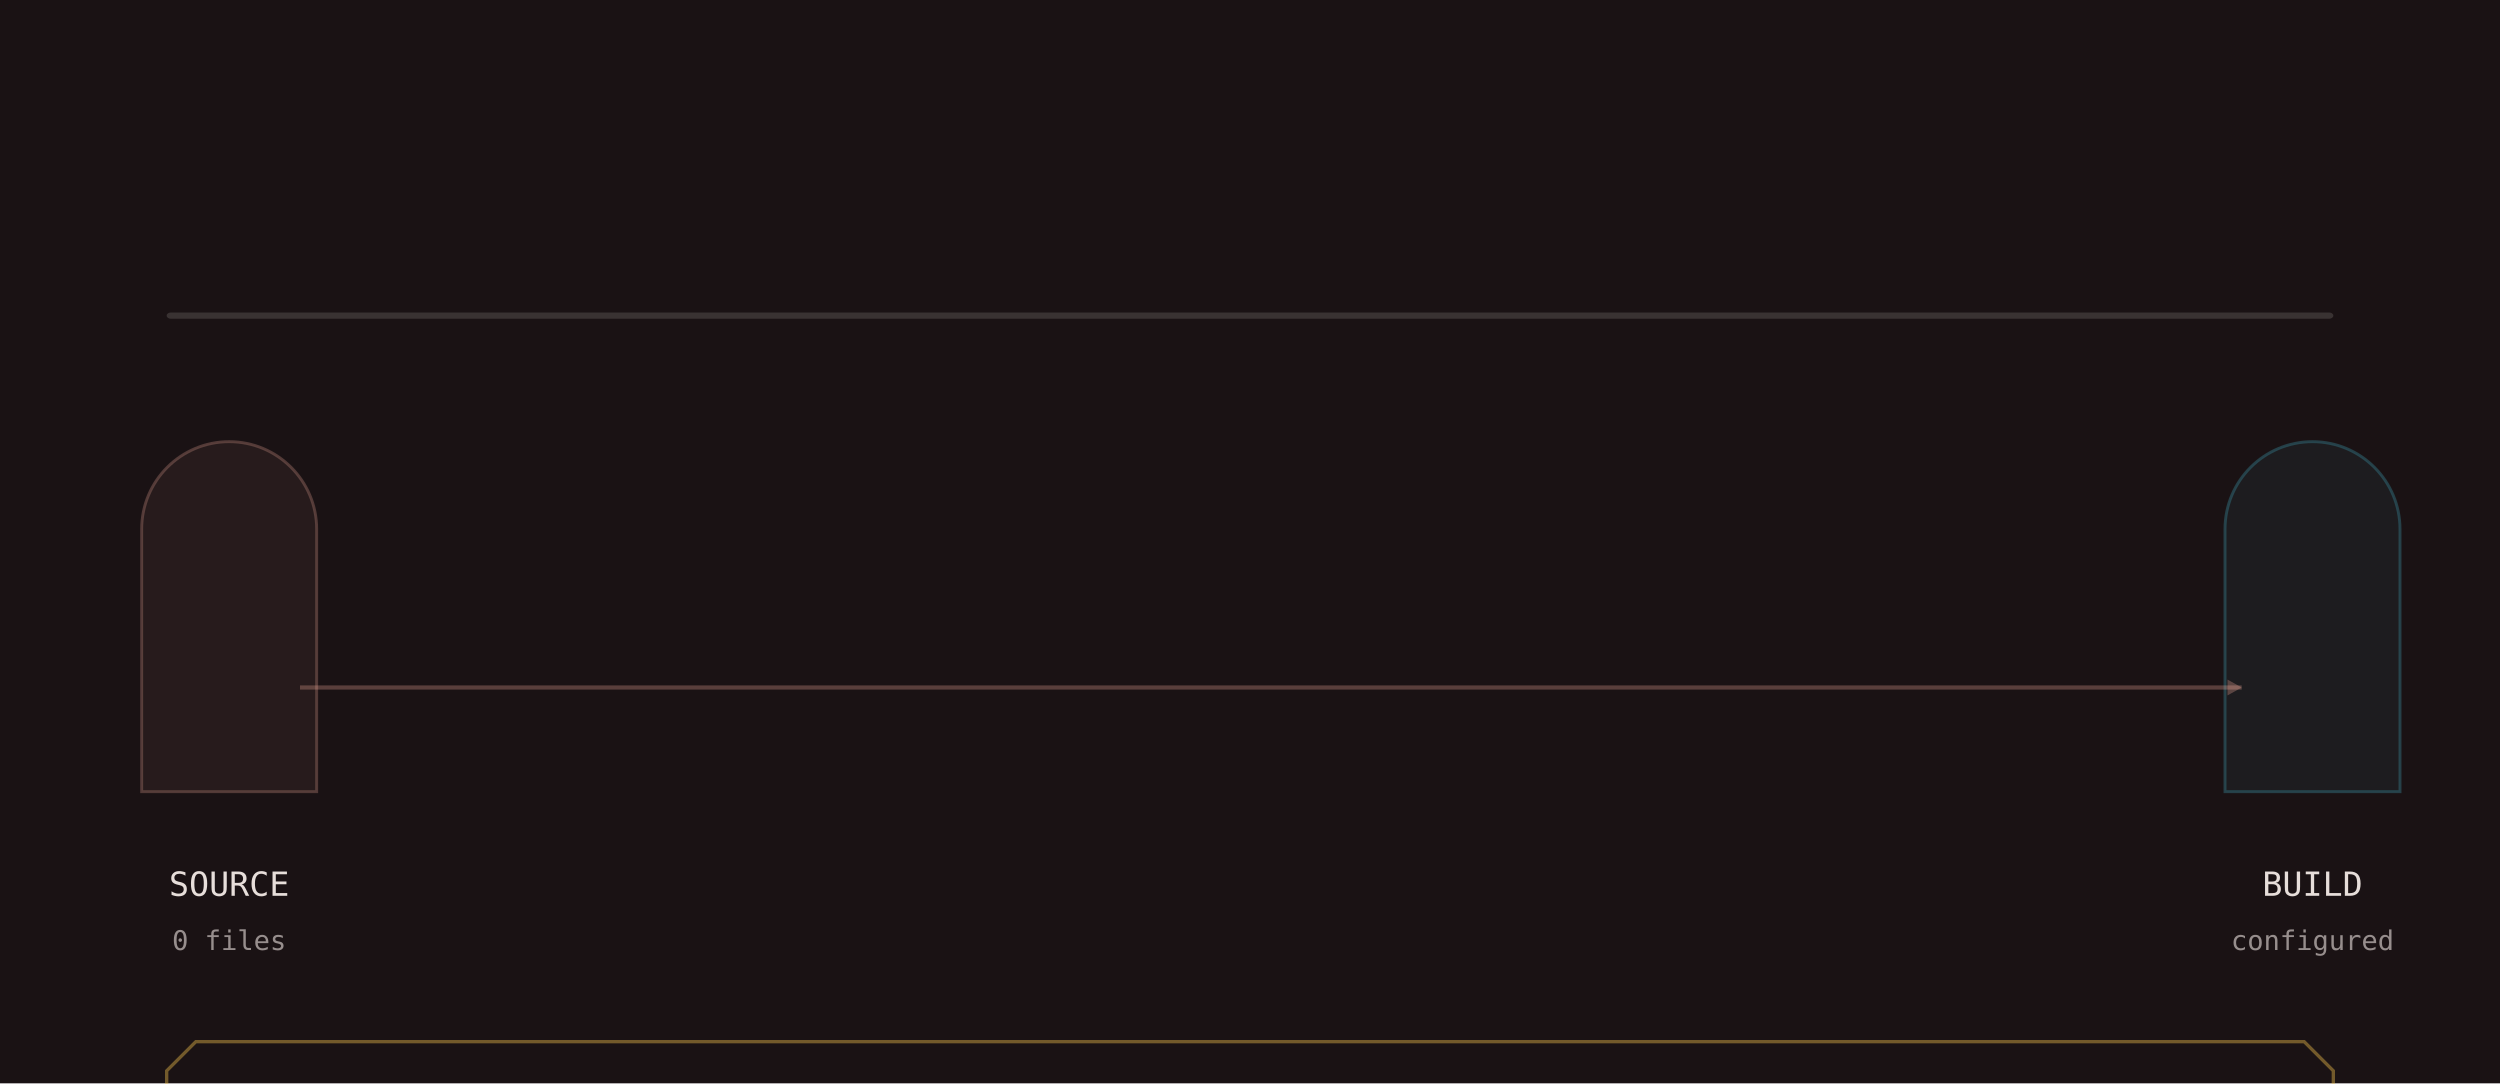
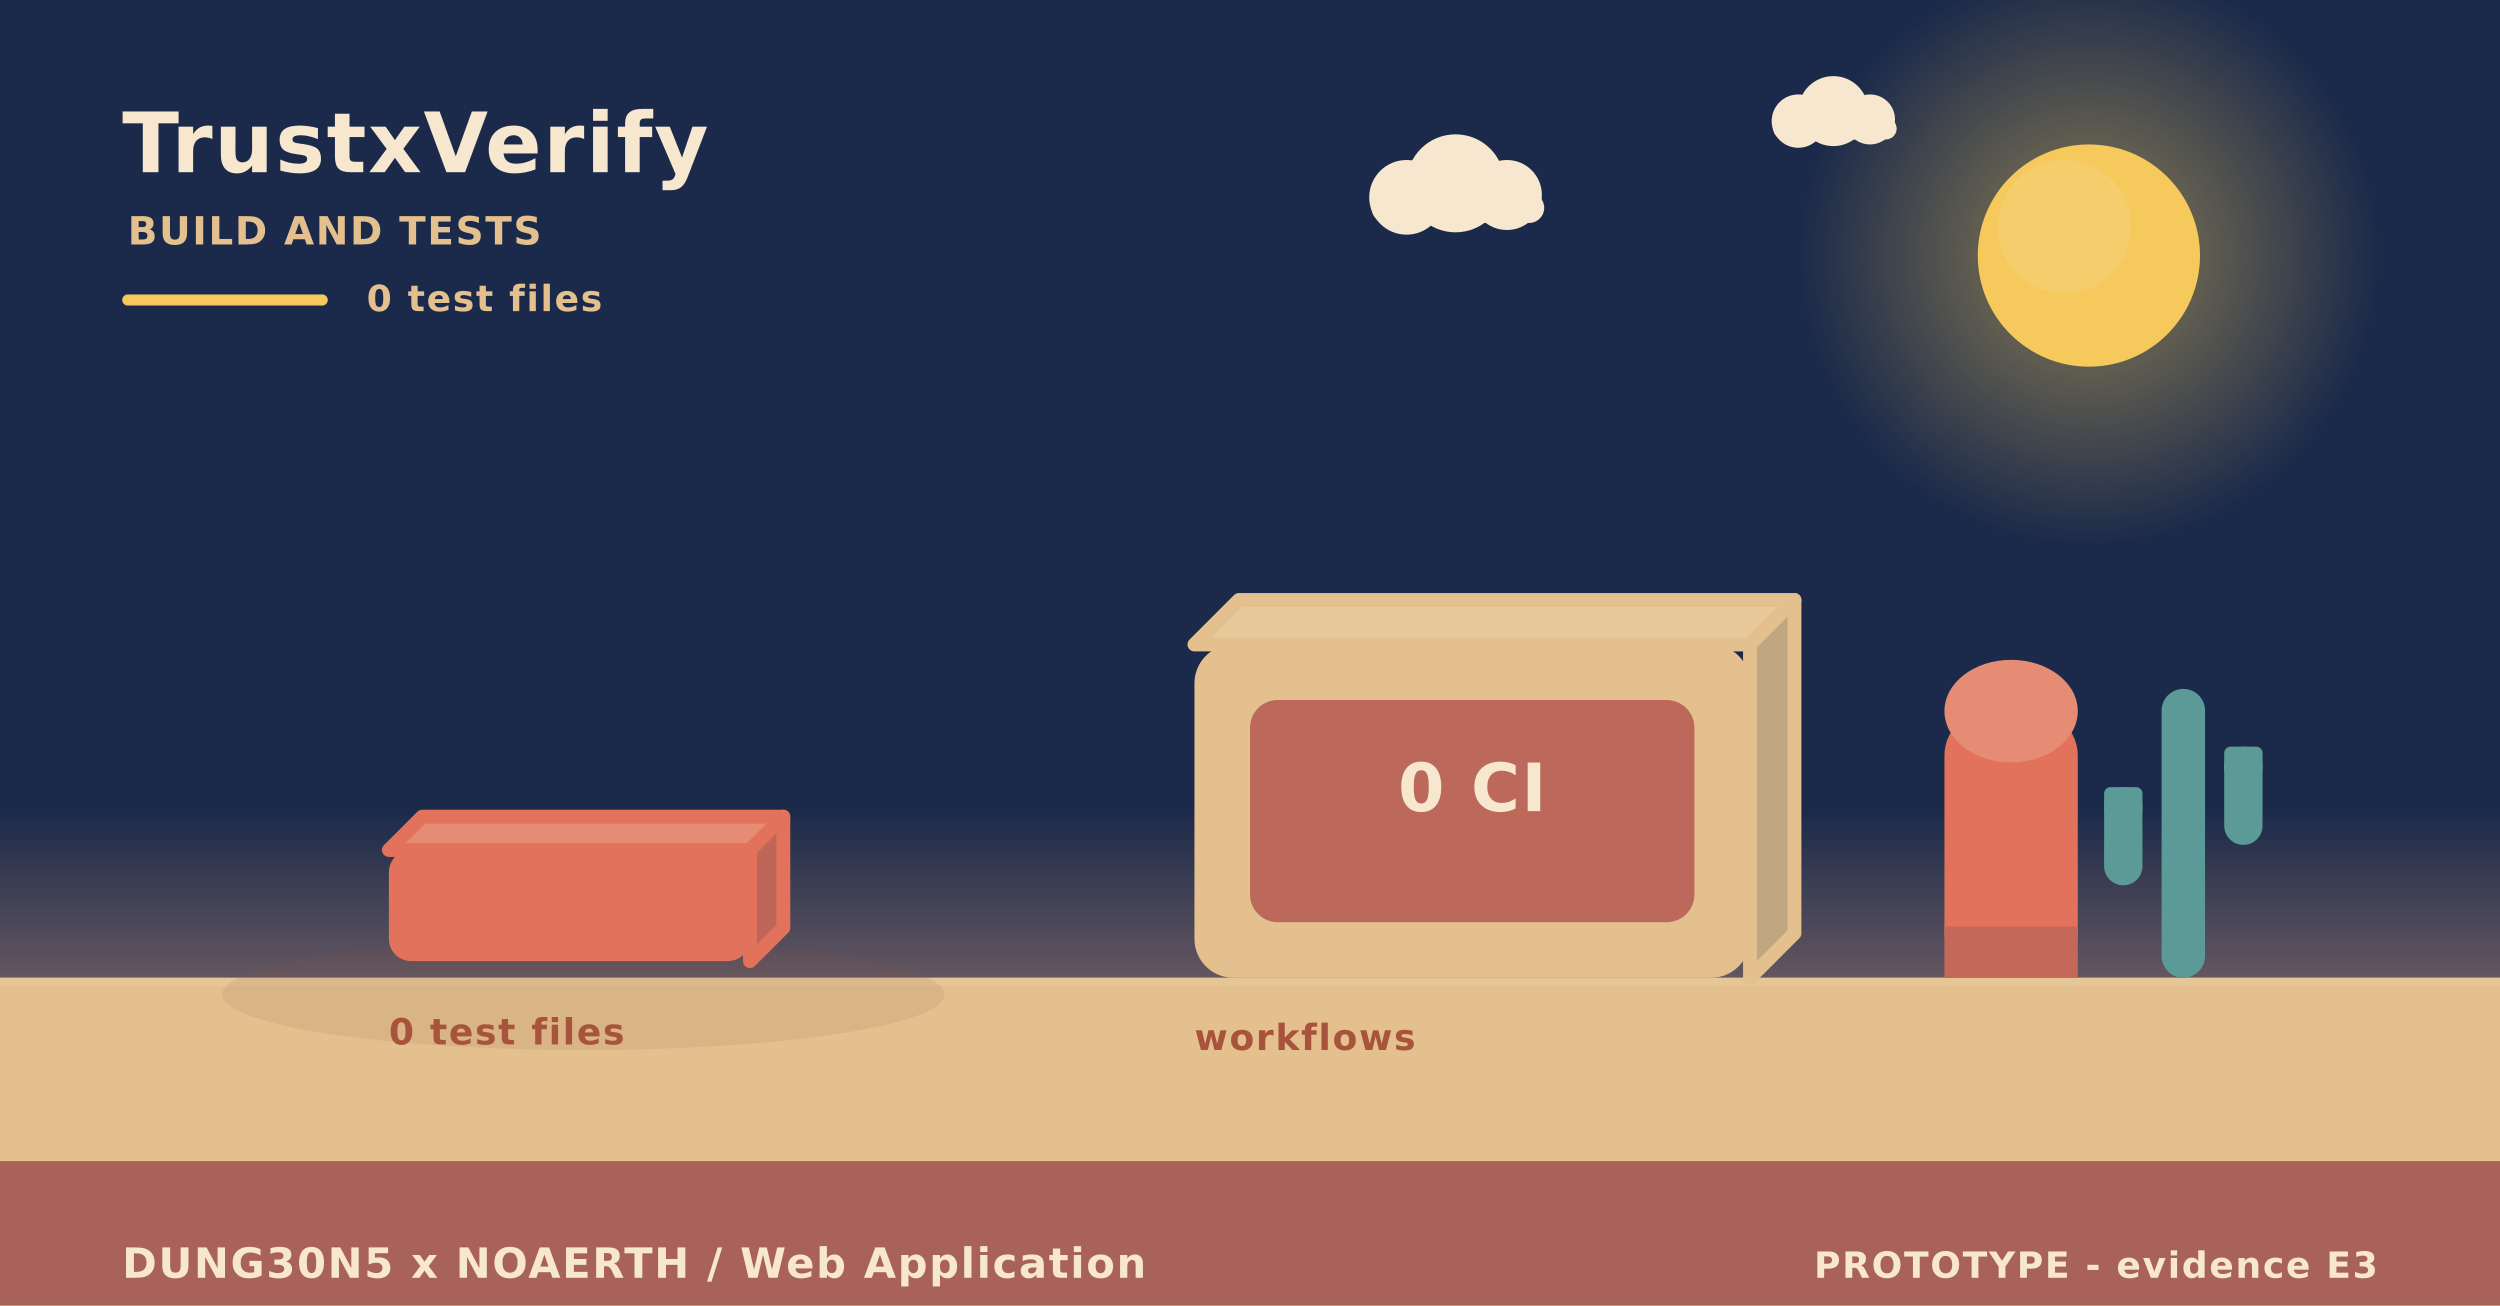
- <svg xmlns="http://www.w3.org/2000/svg" viewBox="0 0 1200 520" width="1200" height="520" role="img" aria-label="TrustxVerify build evidence">
-   <rect width="1200" height="520" fill="#1a1214" />
-   <defs>
-     <linearGradient id="gb" x1="0" y1="0" x2="1" y2="1">
-       <stop offset="0%" stop-color="#ffb4a2" />
-       <stop offset="100%" stop-color="#48cae4" />
-     </linearGradient>
-   </defs>
-   <rect x="80.00" y="150.00" width="1040.00" height="3.00" rx="2.00" fill="rgba(253,244,240,0.140)" opacity="1.00" />
-   <path d="M68.00,380.00 L68.00,254.00 A42.00,42.00 0 0 1 152.00,254.00 L152.00,380.00 Z" fill="rgba(255,180,162,0.100)" opacity="0.55" stroke="rgba(255,180,162,0.450)" stroke-width="1.4" />
-   <polygon points="-192.26,189.00 -136.83,221.00 -136.83,157.00 -192.26,125.00" fill="#90732e" opacity="0.95" />
-   <polygon points="-247.68,221.00 -192.26,253.00 -192.26,189.00 -247.68,157.00" fill="#389eb2" opacity="0.95" />
-   <polygon points="-192.26,125.00 -136.83,157.00 -192.26,189.00 -247.68,157.00" fill="#ffb4a2" opacity="0.95" />
-   <text x="110" y="430" font-family="ui-monospace,Menlo,monospace" font-size="16" fill="rgba(253,244,240,0.900)" text-anchor="middle">SOURCE</text>
-   <text x="110" y="456" font-family="ui-monospace,Menlo,monospace" font-size="13" fill="rgba(253,244,240,0.550)" text-anchor="middle">0 files</text>
-   <path d="M1068.00,380.00 L1068.00,254.00 A42.00,42.00 0 0 1 1152.00,254.00 L1152.00,380.00 Z" fill="rgba(72,202,228,0.100)" opacity="0.55" stroke="rgba(72,202,228,0.450)" stroke-width="1.4" />
-   <polygon points="673.77,689.00 729.19,721.00 729.19,657.00 673.77,625.00" fill="#90732e" opacity="0.95" />
-   <polygon points="618.34,721.00 673.77,753.00 673.77,689.00 618.34,657.00" fill="#389eb2" opacity="0.95" />
-   <polygon points="673.77,625.00 729.19,657.00 673.77,689.00 618.34,657.00" fill="#48cae4" opacity="0.95" />
-   <text x="1110" y="430" font-family="ui-monospace,Menlo,monospace" font-size="16" fill="rgba(253,244,240,0.900)" text-anchor="middle">BUILD</text>
-   <text x="1110" y="456" font-family="ui-monospace,Menlo,monospace" font-size="13" fill="rgba(253,244,240,0.550)" text-anchor="middle">configured</text>
-   <line x1="144.00" y1="330.00" x2="1076.00" y2="330.00" stroke="rgba(255,180,162,0.500)" stroke-width="2.00" opacity="0.55" />
-   <polygon points="1076.00,330.00 1069.20,326.20 1069.20,333.80" fill="rgba(255,180,162,0.500)" opacity="0.55" />
-   <path d="M94.00,500.00 H1106.00 L1120.00,514.00 V546.00 L1106.00,560.00 H94.00 L80.00,546.00 V514.00 Z" fill="none" stroke="rgba(249,199,79,0.500)" stroke-width="1.60" opacity="0.80" />
-   <text x="600" y="536" font-family="ui-monospace,Menlo,monospace" font-size="16" fill="rgba(249,199,79,0.950)" text-anchor="middle">no test suite present in this repository — shown as measured, not implied</text>
+ <svg xmlns="http://www.w3.org/2000/svg" width="900" height="470" viewBox="0 0 900 470" role="img" aria-label="TrustxVerify - how it is verified">
+   <linearGradient id="skyb" x1="0" y1="0" x2="0" y2="1">
+     <stop offset="0" stop-color="#1b2a4a" />
+     <stop offset="0.62" stop-color="#1b2a4a" />
+     <stop offset="1" stop-color="#f3ad8a" />
+   </linearGradient>
+   <rect width="900" height="470" fill="url(#skyb)" />
+   <radialGradient id="sunb">
+     <stop offset="0.35" stop-color="#f5c95c" stop-opacity="0.34" />
+     <stop offset="1" stop-color="#f5c95c" stop-opacity="0" />
+   </radialGradient>
+   <circle cx="752" cy="92" r="104" fill="url(#sunb)" />
+   <circle cx="752" cy="92" r="40" fill="#f5c95c" />
+   <circle cx="743.2" cy="81.6" r="24" fill="#f5d27e" opacity="0.5" />
+   <g>
+     <circle cx="524" cy="66" r="17.64" fill="#f6e7ce" />
+     <circle cx="506.36" cy="71.04" r="13.44" fill="#f6e7ce" />
+     <circle cx="542.48" cy="70.2" r="12.6" fill="#f6e7ce" />
+     <rect x="493.76" y="69.36" width="62.16" height="10.92" rx="5.46" fill="#f6e7ce" />
+   </g>
+   <g>
+     <circle cx="660" cy="40" r="12.6" fill="#f6e7ce" />
+     <circle cx="647.4" cy="43.6" r="9.6" fill="#f6e7ce" />
+     <circle cx="673.2" cy="43" r="9" fill="#f6e7ce" />
+     <rect x="638.4" y="42.4" width="44.4" height="7.8" rx="3.9" fill="#f6e7ce" />
+   </g>
+   <rect x="0" y="352" width="900" height="118" fill="#e3c08d" />
+   <rect x="0" y="352" width="900" height="3" fill="#e6c596" />
+   <text x="44" y="62" font-family="Verdana,DejaVu Sans,sans-serif" font-size="30" font-weight="700" letter-spacing="0.6" fill="#f6e7ce" text-anchor="start">TrustxVerify</text>
+   <text x="46" y="88" font-family="Verdana,DejaVu Sans,sans-serif" font-size="14" font-weight="700" letter-spacing="0.6" fill="#e3c08d" text-anchor="start">BUILD AND TESTS</text>
+   <rect x="44" y="106" width="74" height="4" rx="2" fill="#f5c95c" />
+   <text x="132" y="112" font-family="Verdana,DejaVu Sans,sans-serif" font-size="13" font-weight="700" letter-spacing="0.6" fill="#e3c08d" text-anchor="start">0 test files</text>
+   <ellipse cx="210" cy="358" rx="130" ry="20" fill="rgba(138,90,68,0.11)" />
+   <path d="M140,306 L270,306 L282,294 L152,294 Z" fill="#e68c74" stroke="#e2725b" stroke-width="5" stroke-linejoin="round" />
+   <path d="M270,306 L282,294 L282,334 L270,346 Z" fill="#c06658" stroke="#e2725b" stroke-width="5" stroke-linejoin="round" />
+   <rect x="140" y="306" width="130" height="40" rx="8" fill="#e2725b" />
+   <text x="140" y="376" font-family="Verdana,DejaVu Sans,sans-serif" font-size="13" font-weight="700" letter-spacing="0.6" fill="#a8543c" text-anchor="start">0 test files</text>
+   <path d="M430,232 L630,232 L646,216 L446,216 Z" fill="#e7c99b" stroke="#e3c08d" stroke-width="5" stroke-linejoin="round" />
+   <path d="M630,232 L646,216 L646,336 L630,352 Z" fill="#c1a682" stroke="#e3c08d" stroke-width="5" stroke-linejoin="round" />
+   <rect x="430" y="232" width="200" height="120" rx="14" fill="#e3c08d" />
+   <rect x="450" y="252" width="160" height="80" rx="10" fill="#ba6458" opacity="0.94" />
+   <text x="530" y="292" font-family="Verdana,DejaVu Sans,sans-serif" font-size="24" font-weight="700" letter-spacing="0.6" fill="#f6e7ce" text-anchor="middle">0 CI</text>
+   <text x="430" y="378" font-family="Verdana,DejaVu Sans,sans-serif" font-size="13" font-weight="700" letter-spacing="0.6" fill="#a8543c" text-anchor="start">workflows</text>
+   <rect x="700" y="256" width="48" height="96" rx="16" fill="#e2725b" />
+   <ellipse cx="724" cy="256" rx="24" ry="18.46" fill="#e68c74" />
+   <rect x="700" y="333.54" width="48" height="18.46" fill="#c66859" />
+   <rect x="778.18" y="248" width="15.64" height="104" rx="7.82" fill="#5b9a97" />
+   <rect x="757.48" y="283.36" width="13.8" height="35.36" rx="6.9" fill="#5b9a97" />
+   <rect x="757.48" y="283.36" width="13.8" height="10.4" rx="2.3" fill="#5b9a97" />
+   <rect x="800.72" y="268.8" width="13.8" height="35.36" rx="6.9" fill="#5b9a97" />
+   <rect x="800.72" y="268.8" width="13.8" height="10.4" rx="2.3" fill="#5b9a97" />
+   <rect x="0" y="418" width="900" height="52" rx="0" fill="#a65c56" opacity="0.94" />
+   <text x="44" y="460" font-family="Verdana,DejaVu Sans,sans-serif" font-size="15" font-weight="700" letter-spacing="0.6" fill="#f6e7ce" text-anchor="start">DUNG30N5 x NOAERTH  /  Web Application</text>
+   <text x="856" y="460" font-family="Verdana,DejaVu Sans,sans-serif" font-size="13" font-weight="700" letter-spacing="0.6" fill="#f6e7ce" text-anchor="end">PROTOTYPE  -  evidence E3</text>
</svg>
